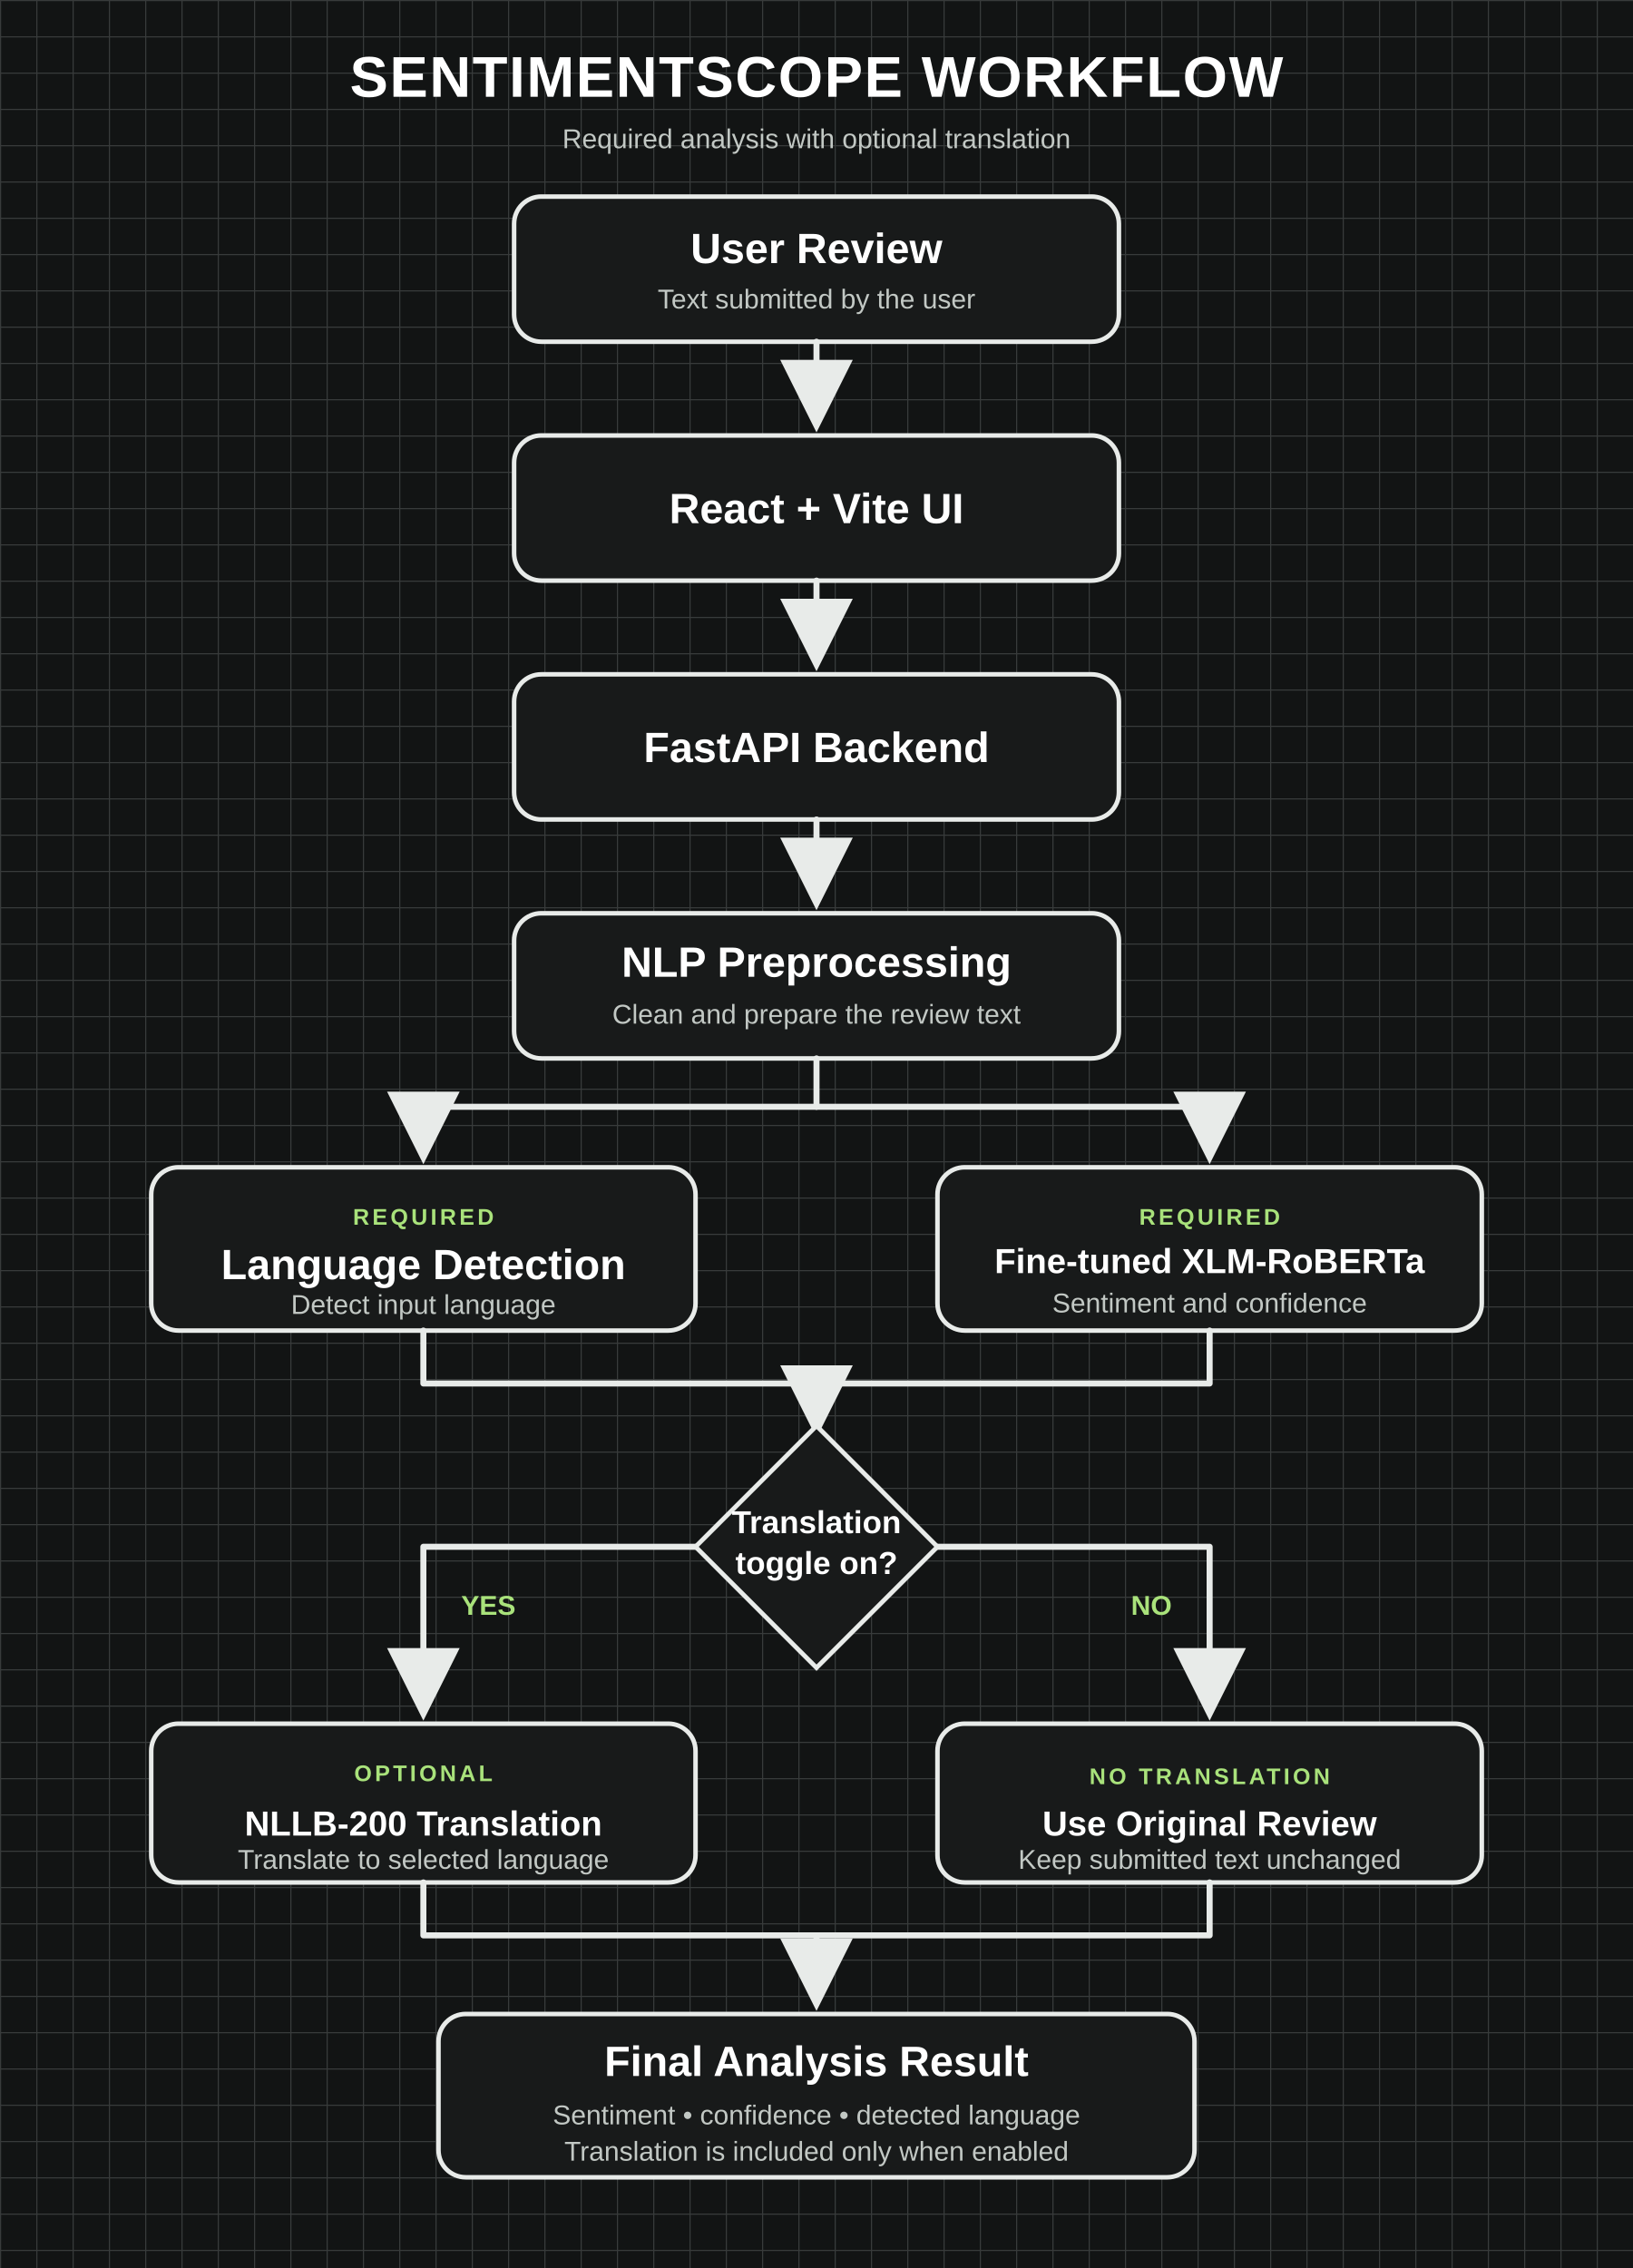
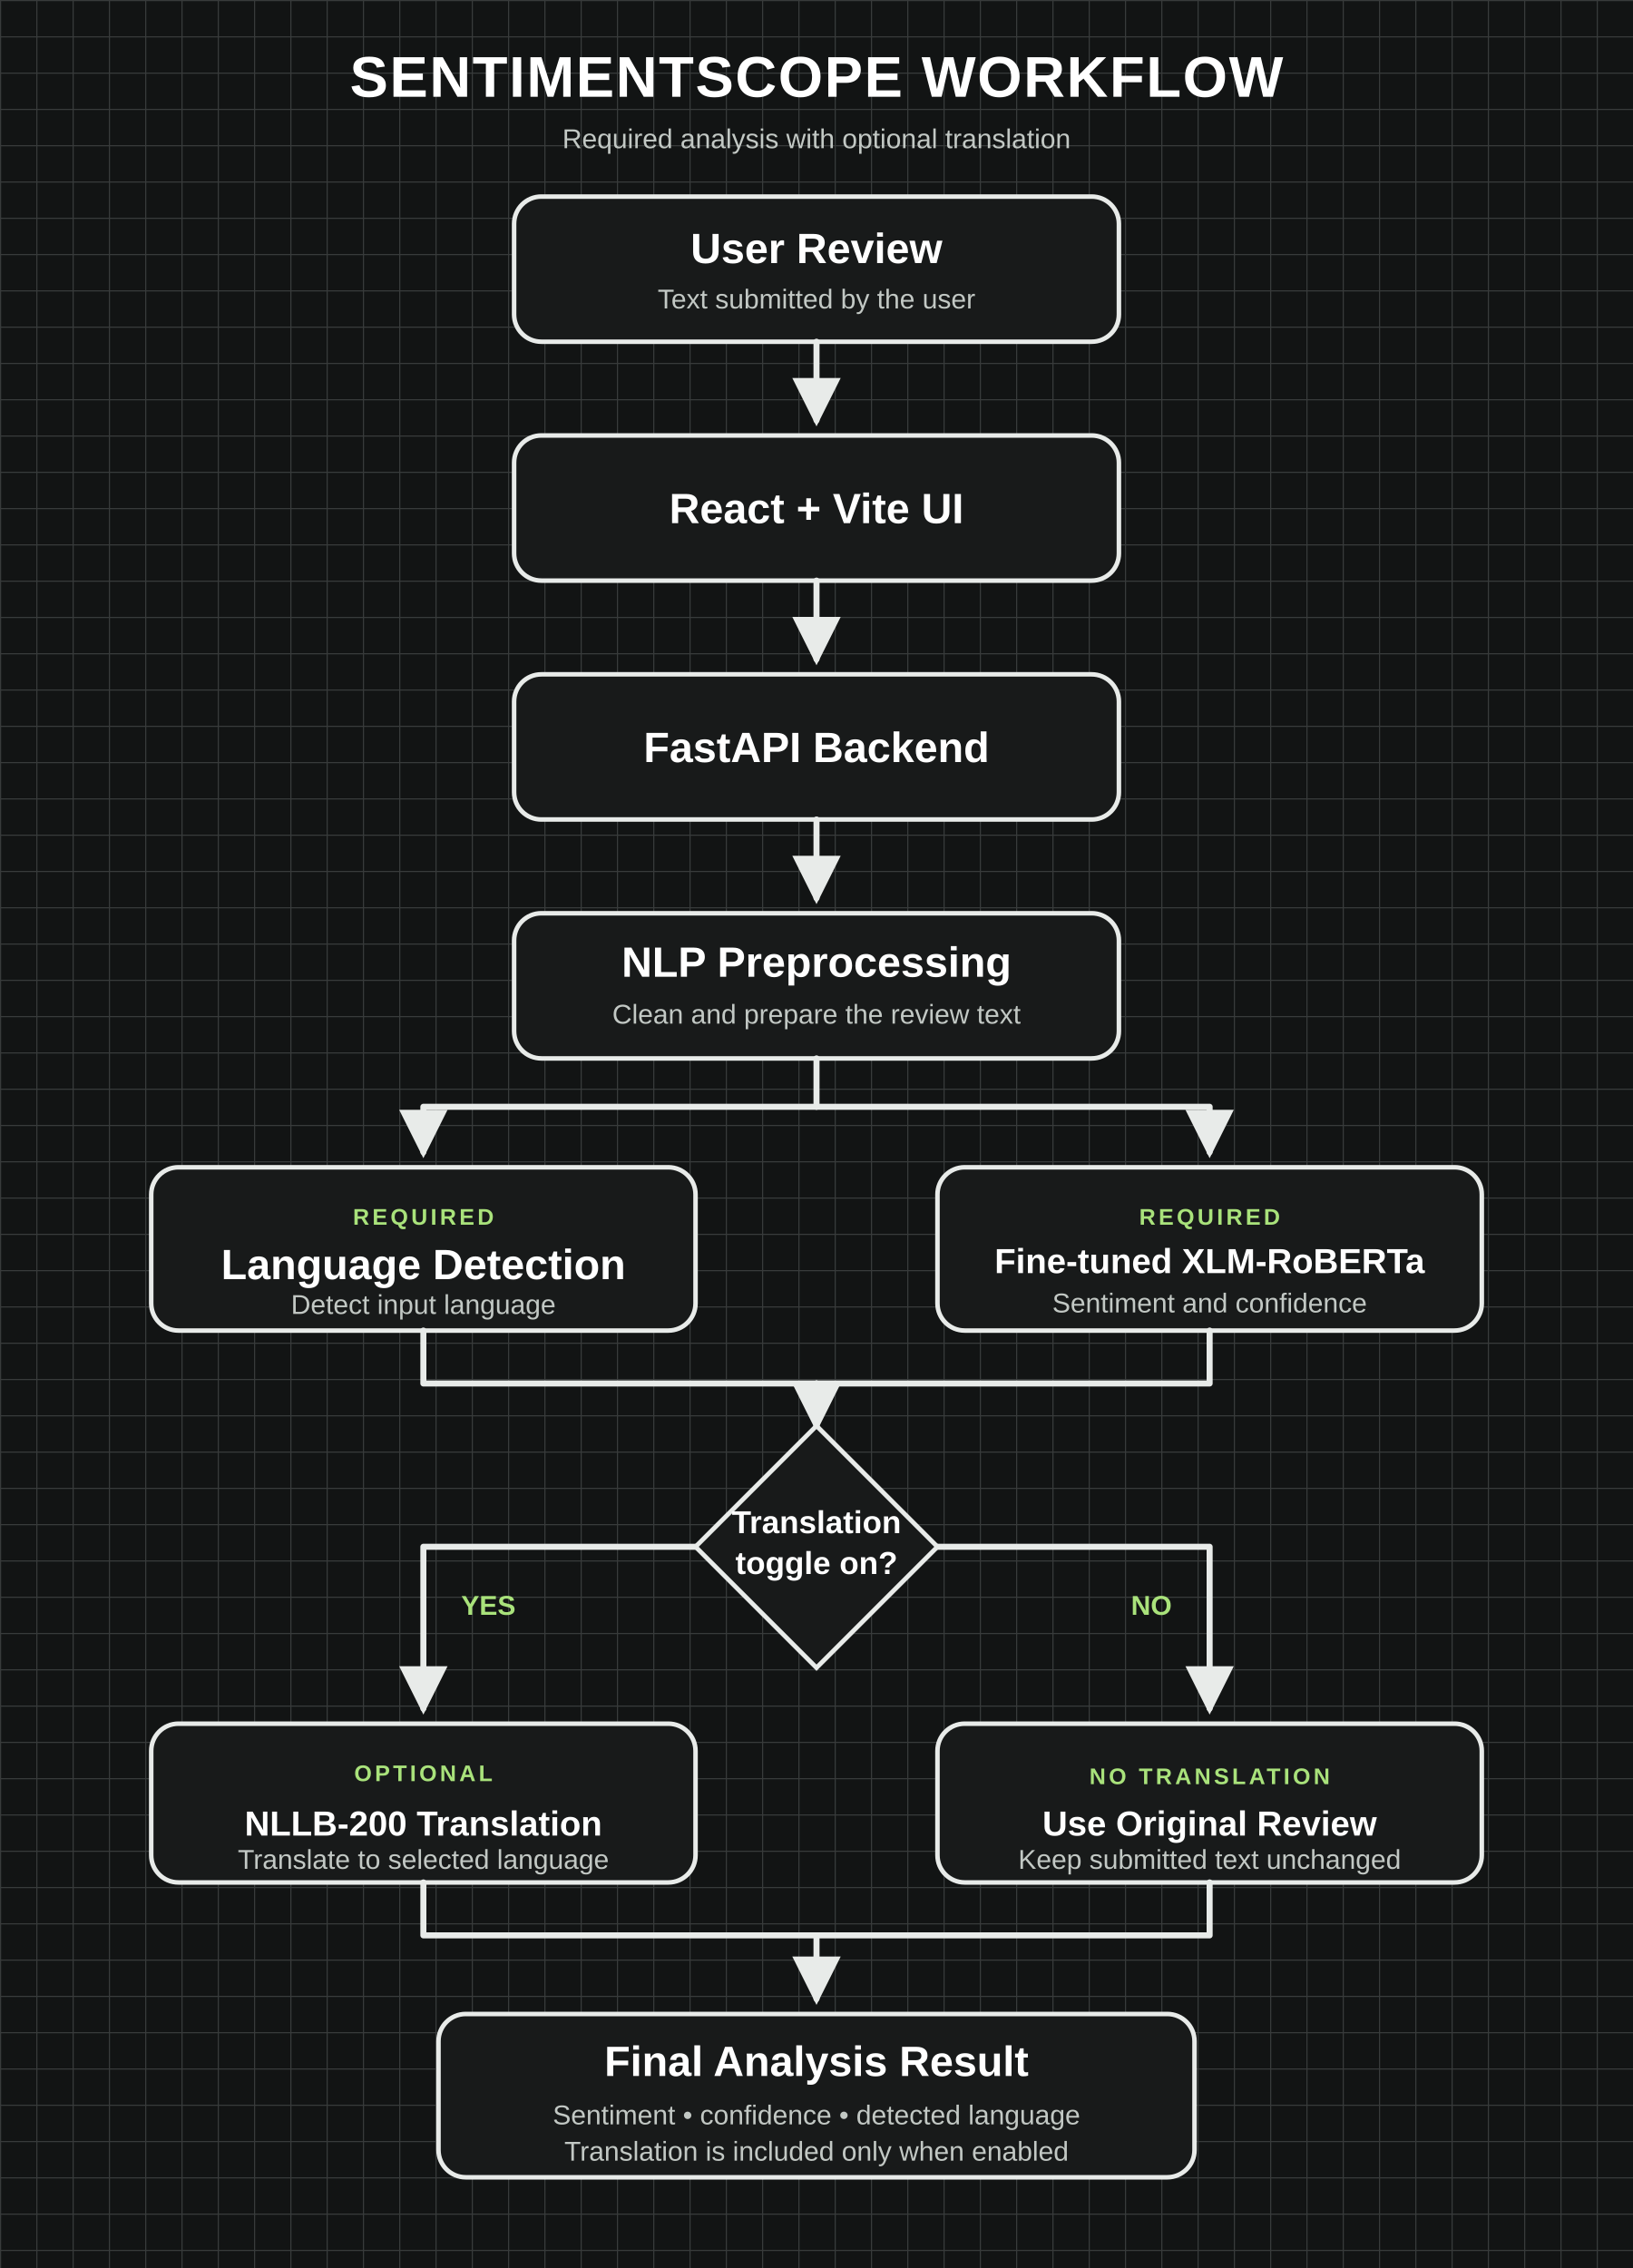
<svg xmlns="http://www.w3.org/2000/svg" width="1080" height="1500" viewBox="0 0 1080 1500" role="img" aria-labelledby="title description">
  <defs>
    <pattern id="grid" width="24" height="24" patternUnits="userSpaceOnUse">
      <rect width="24" height="24" fill="#121414" />
      <path d="M24 0H0V24" fill="none" stroke="#383b3b" stroke-width="1.5" />
    </pattern>
-     <marker id="arrow" markerWidth="12" markerHeight="12" refX="10" refY="6" orient="auto">
-       <path d="M0 0L12 6L0 12Z" fill="#e8ebe9" />
+     <marker id="arrow" markerWidth="8" markerHeight="8" refX="7" refY="4" orient="auto">
+       <path d="M0 0L8 4L0 8Z" fill="#e8ebe9" />
    </marker>
    <style>
      .node { fill: #181a1a; stroke: #e8ebe9; stroke-width: 3; }
      .line { fill: none; stroke: #e8ebe9; stroke-width: 4; stroke-linejoin: round; stroke-linecap: round; }
      .arrow { fill: none; stroke: #e8ebe9; stroke-width: 4; stroke-linejoin: round; stroke-linecap: round; marker-end: url(#arrow); }
      .heading { fill: #ffffff; font: 700 38px Arial, sans-serif; text-anchor: middle; letter-spacing: 1px; }
      .title { fill: #ffffff; font: 700 28px Arial, sans-serif; text-anchor: middle; }
      .title-small { fill: #ffffff; font: 700 23px Arial, sans-serif; text-anchor: middle; }
      .caption { fill: #c2c8c4; font: 18px Arial, sans-serif; text-anchor: middle; }
      .tag { fill: #a9e27b; font: 700 15px Arial, sans-serif; text-anchor: middle; letter-spacing: 2px; }
      .decision { fill: #ffffff; font: 700 21px Arial, sans-serif; text-anchor: middle; }
      .choice { fill: #a9e27b; font: 700 18px Arial, sans-serif; }
    </style>
  </defs>
  <rect width="1080" height="1500" fill="url(#grid)" />
  <text x="540" y="64" class="heading">SENTIMENTSCOPE WORKFLOW</text>
  <text x="540" y="98" class="caption">Required analysis with optional translation</text>
  <rect x="340" y="130" width="400" height="96" rx="18" class="node" />
  <text x="540" y="174" class="title">User Review</text>
  <text x="540" y="204" class="caption">Text submitted by the user</text>
  <path d="M540 226V278" class="arrow" />
  <rect x="340" y="288" width="400" height="96" rx="18" class="node" />
  <text x="540" y="346" class="title">React + Vite UI</text>
  <path d="M540 384V436" class="arrow" />
  <rect x="340" y="446" width="400" height="96" rx="18" class="node" />
  <text x="540" y="504" class="title">FastAPI Backend</text>
  <path d="M540 542V594" class="arrow" />
  <rect x="340" y="604" width="400" height="96" rx="18" class="node" />
  <text x="540" y="646" class="title">NLP Preprocessing</text>
  <text x="540" y="677" class="caption">Clean and prepare the review text</text>
  <path d="M540 700V732H280V762" class="arrow" />
  <path d="M540 732H800V762" class="arrow" />
  <rect x="100" y="772" width="360" height="108" rx="18" class="node" />
  <text x="280" y="810" class="tag">REQUIRED</text>
  <text x="280" y="846" class="title">Language Detection</text>
  <text x="280" y="869" class="caption">Detect input language</text>
  <rect x="620" y="772" width="360" height="108" rx="18" class="node" />
  <text x="800" y="810" class="tag">REQUIRED</text>
  <text x="800" y="842" class="title-small">Fine-tuned XLM-RoBERTa</text>
  <text x="800" y="868" class="caption">Sentiment and confidence</text>
  <path d="M280 880V915H540" class="line" />
  <path d="M800 880V915H540" class="line" />
  <path d="M540 915V943" class="arrow" />
  <polygon points="540,943 620,1023 540,1103 460,1023" class="node" />
  <text x="540" y="1014" class="decision">Translation</text>
  <text x="540" y="1041" class="decision">toggle on?</text>
  <path d="M460 1023H280V1130" class="arrow" />
  <text x="305" y="1068" class="choice">YES</text>
  <path d="M620 1023H800V1130" class="arrow" />
  <text x="748" y="1068" class="choice">NO</text>
  <rect x="100" y="1140" width="360" height="105" rx="18" class="node" />
  <text x="280" y="1178" class="tag">OPTIONAL</text>
  <text x="280" y="1214" class="title-small">NLLB-200 Translation</text>
  <text x="280" y="1236" class="caption">Translate to selected language</text>
  <rect x="620" y="1140" width="360" height="105" rx="18" class="node" />
  <text x="800" y="1180" class="tag">NO TRANSLATION</text>
  <text x="800" y="1214" class="title-small">Use Original Review</text>
  <text x="800" y="1236" class="caption">Keep submitted text unchanged</text>
  <path d="M280 1245V1280H540" class="line" />
  <path d="M800 1245V1280H540" class="line" />
  <path d="M540 1280V1322" class="arrow" />
  <rect x="290" y="1332" width="500" height="108" rx="18" class="node" />
  <text x="540" y="1373" class="title">Final Analysis Result</text>
  <text x="540" y="1405" class="caption">Sentiment • confidence • detected language</text>
  <text x="540" y="1429" class="caption">Translation is included only when enabled</text>
</svg>
